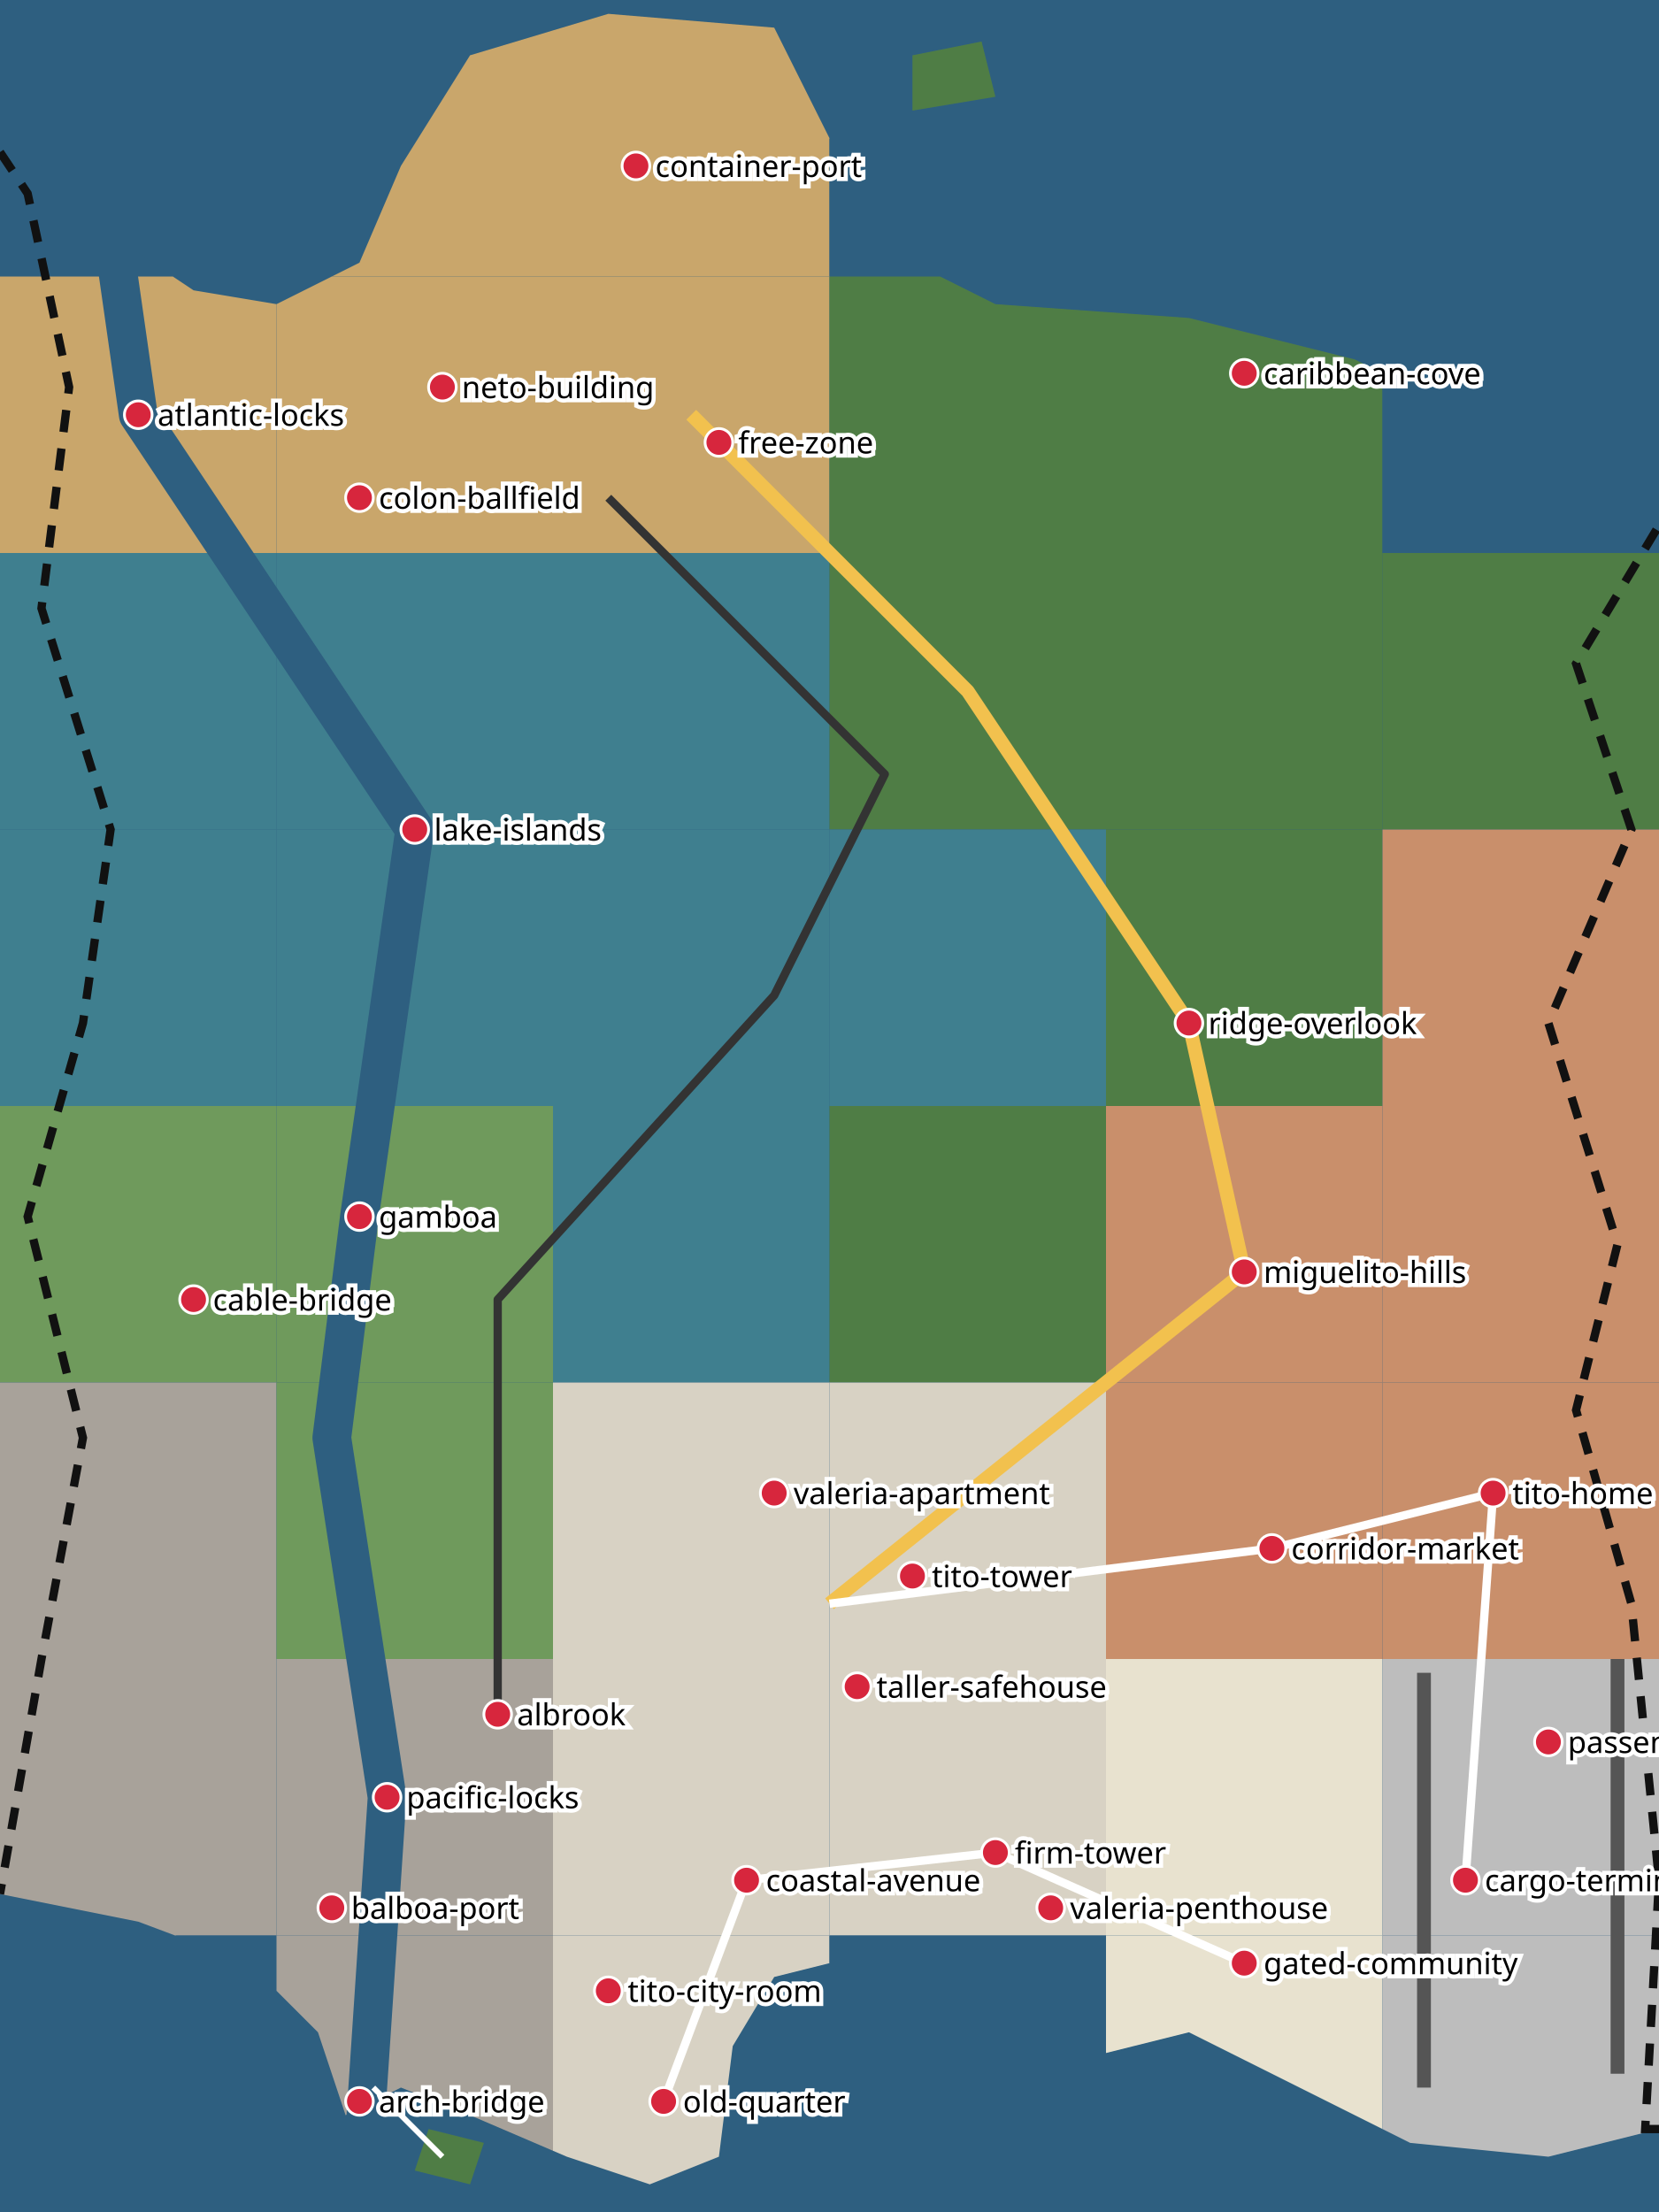
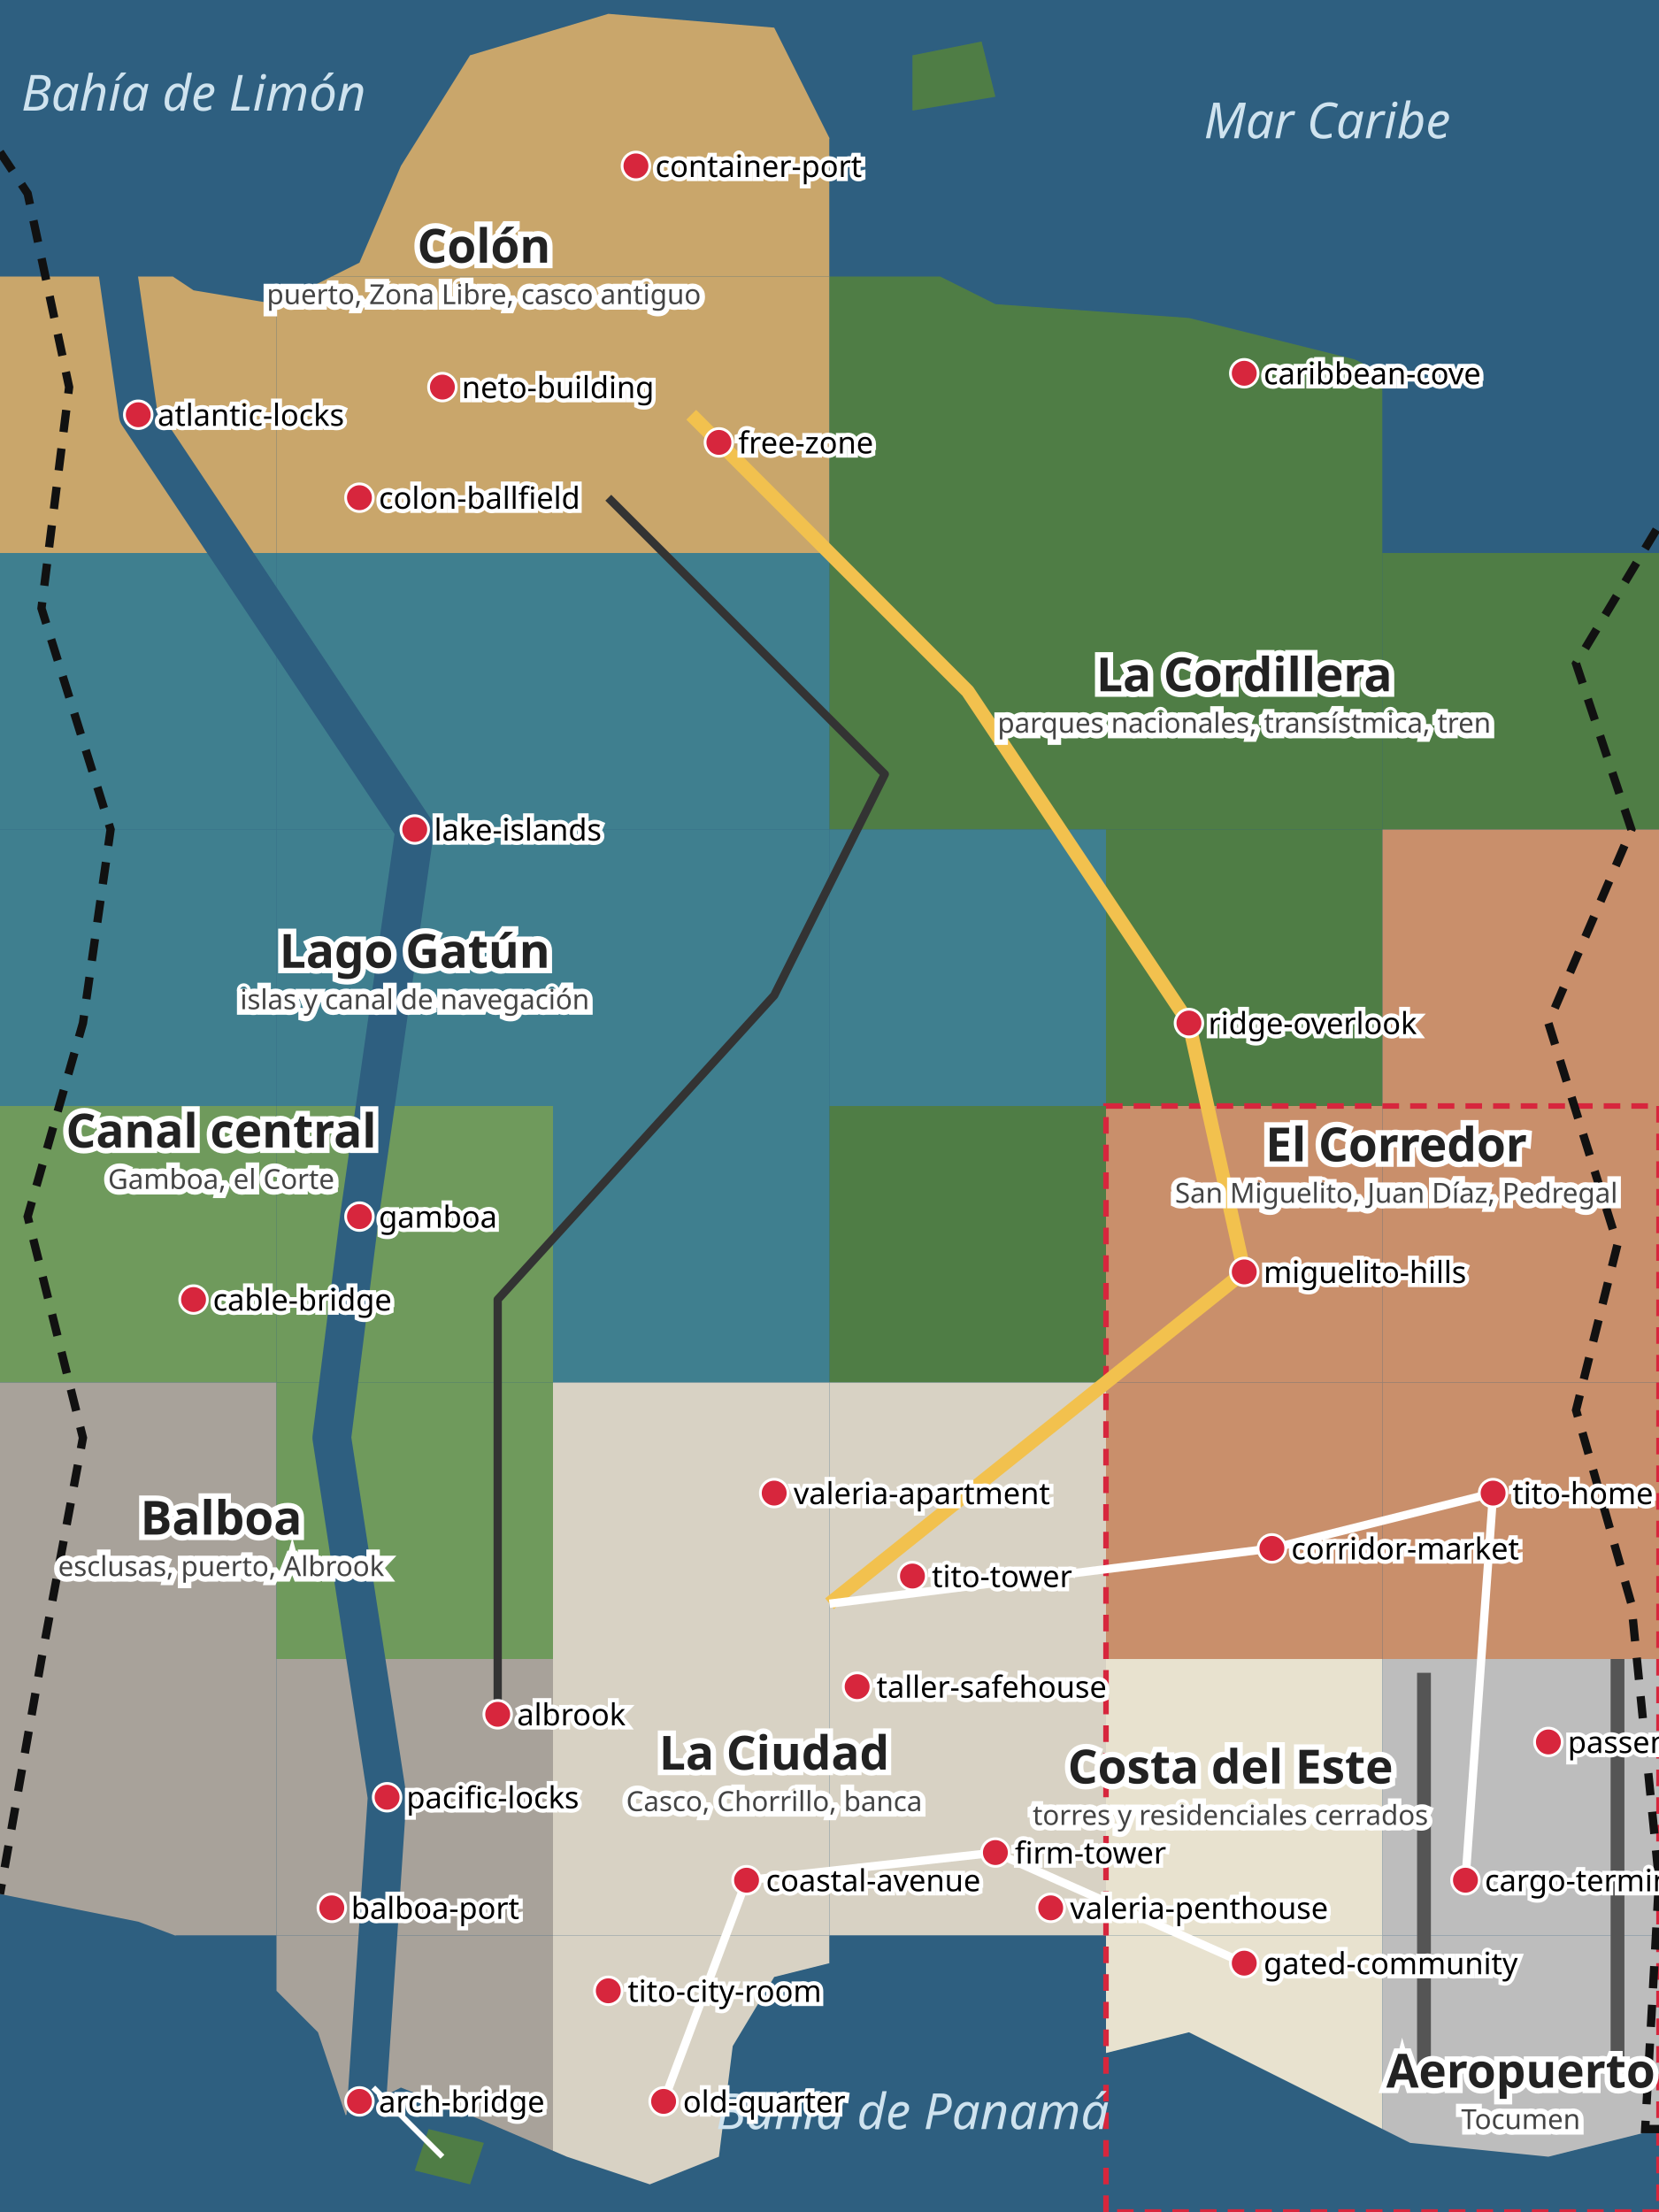
<svg xmlns="http://www.w3.org/2000/svg" width="600" height="800" font-family="sans-serif">
  <rect width="100%" height="100%" fill="#2e5f80" />
  <defs>
    <clipPath id="land">
      <polygon points="0,685 50,695 90,710 115,735 125,765 145,755 170,765 205,780 235,790 260,780 265,740 280,715 320,705 360,715 390,745 430,735 470,755 510,775 560,780 600,770 600,190 550,160 490,130 430,115 360,110 320,90 300,50 280,10 220,5 170,20 145,60 130,95 100,110 70,105 40,85 15,60 0,55" />
    </clipPath>
  </defs>
  <g clip-path="url(#land)">
    <rect x="0.0" y="0.0" width="100.0" height="100.0" fill="#2e5f80" />
    <rect x="100.0" y="0.0" width="100.0" height="100.0" fill="#c9a66b" />
    <rect x="200.0" y="0.0" width="100.0" height="100.0" fill="#c9a66b" />
    <rect x="300.0" y="0.0" width="100.0" height="100.0" fill="#2e5f80" />
    <rect x="400.0" y="0.0" width="100.0" height="100.0" fill="#2e5f80" />
    <rect x="500.0" y="0.0" width="100.0" height="100.0" fill="#2e5f80" />
    <rect x="0.0" y="100.0" width="100.0" height="100.0" fill="#c9a66b" />
    <rect x="100.0" y="100.0" width="100.0" height="100.0" fill="#c9a66b" />
    <rect x="200.0" y="100.0" width="100.0" height="100.0" fill="#c9a66b" />
    <rect x="300.0" y="100.0" width="100.0" height="100.0" fill="#4f7d45" />
    <rect x="400.0" y="100.0" width="100.0" height="100.0" fill="#4f7d45" />
    <rect x="500.0" y="100.0" width="100.0" height="100.0" fill="#2e5f80" />
    <rect x="0.0" y="200.0" width="100.0" height="100.0" fill="#3f7f8f" />
    <rect x="100.0" y="200.0" width="100.0" height="100.0" fill="#3f7f8f" />
    <rect x="200.0" y="200.0" width="100.0" height="100.0" fill="#3f7f8f" />
    <rect x="300.0" y="200.0" width="100.0" height="100.0" fill="#4f7d45" />
    <rect x="400.0" y="200.0" width="100.0" height="100.0" fill="#4f7d45" />
    <rect x="500.0" y="200.0" width="100.0" height="100.0" fill="#4f7d45" />
    <rect x="0.0" y="300.0" width="100.0" height="100.0" fill="#3f7f8f" />
    <rect x="100.0" y="300.0" width="100.0" height="100.0" fill="#3f7f8f" />
    <rect x="200.0" y="300.0" width="100.0" height="100.0" fill="#3f7f8f" />
    <rect x="300.0" y="300.0" width="100.0" height="100.0" fill="#3f7f8f" />
    <rect x="400.0" y="300.0" width="100.0" height="100.0" fill="#4f7d45" />
    <rect x="500.0" y="300.0" width="100.0" height="100.0" fill="#c98f6b" />
    <rect x="0.0" y="400.0" width="100.0" height="100.0" fill="#6f9a5c" />
    <rect x="100.0" y="400.0" width="100.0" height="100.0" fill="#6f9a5c" />
    <rect x="200.0" y="400.0" width="100.0" height="100.0" fill="#3f7f8f" />
    <rect x="300.0" y="400.0" width="100.0" height="100.0" fill="#4f7d45" />
    <rect x="400.0" y="400.0" width="100.0" height="100.0" fill="#c98f6b" />
    <rect x="500.0" y="400.0" width="100.0" height="100.0" fill="#c98f6b" />
    <rect x="0.0" y="500.0" width="100.0" height="100.0" fill="#a8a29a" />
    <rect x="100.0" y="500.0" width="100.0" height="100.0" fill="#6f9a5c" />
    <rect x="200.0" y="500.0" width="100.0" height="100.0" fill="#d8d2c4" />
    <rect x="300.0" y="500.0" width="100.0" height="100.0" fill="#d8d2c4" />
    <rect x="400.0" y="500.0" width="100.0" height="100.0" fill="#c98f6b" />
    <rect x="500.0" y="500.0" width="100.0" height="100.0" fill="#c98f6b" />
    <rect x="0.0" y="600.0" width="100.0" height="100.0" fill="#a8a29a" />
    <rect x="100.0" y="600.0" width="100.0" height="100.0" fill="#a8a29a" />
    <rect x="200.0" y="600.0" width="100.0" height="100.0" fill="#d8d2c4" />
    <rect x="300.0" y="600.0" width="100.0" height="100.0" fill="#d8d2c4" />
    <rect x="400.0" y="600.0" width="100.0" height="100.0" fill="#e8e2cf" />
    <rect x="500.0" y="600.0" width="100.0" height="100.0" fill="#bdbdbd" />
    <rect x="0.0" y="700.0" width="100.0" height="100.0" fill="#2e5f80" />
    <rect x="100.0" y="700.0" width="100.0" height="100.0" fill="#a8a29a" />
    <rect x="200.0" y="700.0" width="100.0" height="100.0" fill="#d8d2c4" />
    <rect x="300.0" y="700.0" width="100.0" height="100.0" fill="#2e5f80" />
    <rect x="400.0" y="700.0" width="100.0" height="100.0" fill="#e8e2cf" />
    <rect x="500.0" y="700.0" width="100.0" height="100.0" fill="#bdbdbd" />
  </g>
  <polygon points="150,785 170,790 175,775 155,770" fill="#4f7d45" />
  <polygon points="330,40 360,35 355,15 330,20" fill="#4f7d45" />
+   <rect x="400" y="400" width="200" height="400" fill="none" stroke="#d7263d" stroke-width="2" stroke-dasharray="6 4" />
  <polyline points="0,55 10,70 25,140 15,220 40,300 30,370 10,440 30,520 15,600 0,685" fill="none" stroke="#111" stroke-width="3" stroke-dasharray="8 6" />
  <polyline points="600,770 595,770 600,680 590,580 570,510 585,450 560,370 590,300 570,240 600,190" fill="none" stroke="#111" stroke-width="3" stroke-dasharray="8 6" />
  <polyline points="30,10 50,150 150,300 130,440 120,520 140,650 130,800" fill="none" stroke="#2e5f80" stroke-width="14" stroke-linejoin="round" />
  <polyline points="250,150 350,250 430,370 450,460 300,580" fill="none" stroke="#f2c14e" stroke-width="5" stroke-linejoin="round" />
  <polyline points="220,180 320,280 280,360 180,470 180,620" fill="none" stroke="#333" stroke-width="3" stroke-linejoin="round" />
  <polyline points="300,580 460,560 540,540 530,680" fill="none" stroke="#fff" stroke-width="3" stroke-linejoin="round" />
  <polyline points="240,760 270,680 360,670 450,710" fill="none" stroke="#fff" stroke-width="3" stroke-linejoin="round" />
  <polyline points="135,755 150,770 160,780" fill="none" stroke="#fff" stroke-width="2" stroke-linejoin="round" />
  <polyline points="515,755 515,605" fill="none" stroke="#555" stroke-width="5" stroke-linejoin="round" />
  <polyline points="585,750 585,600" fill="none" stroke="#555" stroke-width="5" stroke-linejoin="round" />
+   <text x="175" y="95" font-size="17" font-weight="bold" fill="#222" stroke="#fff" stroke-width="4" paint-order="stroke" text-anchor="middle">Colón</text>
+   <text x="175" y="110" font-size="10" fill="#444" stroke="#fff" stroke-width="4" paint-order="stroke" text-anchor="middle">puerto, Zona Libre, casco antiguo</text>
+   <text x="150" y="350" font-size="17" font-weight="bold" fill="#222" stroke="#fff" stroke-width="4" paint-order="stroke" text-anchor="middle">Lago Gatún</text>
+   <text x="150" y="365" font-size="10" fill="#444" stroke="#fff" stroke-width="4" paint-order="stroke" text-anchor="middle">islas y canal de navegación</text>
+   <text x="450" y="250" font-size="17" font-weight="bold" fill="#222" stroke="#fff" stroke-width="4" paint-order="stroke" text-anchor="middle">La Cordillera</text>
+   <text x="450" y="265" font-size="10" fill="#444" stroke="#fff" stroke-width="4" paint-order="stroke" text-anchor="middle">parques nacionales, transístmica, tren</text>
+   <text x="80" y="415" font-size="17" font-weight="bold" fill="#222" stroke="#fff" stroke-width="4" paint-order="stroke" text-anchor="middle">Canal central</text>
+   <text x="80" y="430" font-size="10" fill="#444" stroke="#fff" stroke-width="4" paint-order="stroke" text-anchor="middle">Gamboa, el Corte</text>
+   <text x="80" y="555" font-size="17" font-weight="bold" fill="#222" stroke="#fff" stroke-width="4" paint-order="stroke" text-anchor="middle">Balboa</text>
+   <text x="80" y="570" font-size="10" fill="#444" stroke="#fff" stroke-width="4" paint-order="stroke" text-anchor="middle">esclusas, puerto, Albrook</text>
+   <text x="280" y="640" font-size="17" font-weight="bold" fill="#222" stroke="#fff" stroke-width="4" paint-order="stroke" text-anchor="middle">La Ciudad</text>
+   <text x="280" y="655" font-size="10" fill="#444" stroke="#fff" stroke-width="4" paint-order="stroke" text-anchor="middle">Casco, Chorrillo, banca</text>
+   <text x="445" y="645" font-size="17" font-weight="bold" fill="#222" stroke="#fff" stroke-width="4" paint-order="stroke" text-anchor="middle">Costa del Este</text>
+   <text x="445" y="660" font-size="10" fill="#444" stroke="#fff" stroke-width="4" paint-order="stroke" text-anchor="middle">torres y residenciales cerrados</text>
+   <text x="505" y="420" font-size="17" font-weight="bold" fill="#222" stroke="#fff" stroke-width="4" paint-order="stroke" text-anchor="middle">El Corredor</text>
+   <text x="505" y="435" font-size="10" fill="#444" stroke="#fff" stroke-width="4" paint-order="stroke" text-anchor="middle">San Miguelito, Juan Díaz, Pedregal</text>
+   <text x="550" y="755" font-size="17" font-weight="bold" fill="#222" stroke="#fff" stroke-width="4" paint-order="stroke" text-anchor="middle">Aeropuerto</text>
+   <text x="550" y="770" font-size="10" fill="#444" stroke="#fff" stroke-width="4" paint-order="stroke" text-anchor="middle">Tocumen</text>
+   <text x="480" y="50" font-size="18" font-style="italic" fill="#cfe3ef" text-anchor="middle">Mar Caribe</text>
+   <text x="70" y="40" font-size="18" font-style="italic" fill="#cfe3ef" text-anchor="middle">Bahía de Limón</text>
+   <text x="330" y="770" font-size="18" font-style="italic" fill="#cfe3ef" text-anchor="middle">Bahía de Panamá</text>
  <circle cx="230" cy="60" r="5" fill="#d7263d" stroke="#fff" />
  <text x="237" y="64" font-size="11" fill="#000" stroke="#fff" stroke-width="3" paint-order="stroke">container-port</text>
  <circle cx="260" cy="160" r="5" fill="#d7263d" stroke="#fff" />
  <text x="267" y="164" font-size="11" fill="#000" stroke="#fff" stroke-width="3" paint-order="stroke">free-zone</text>
  <circle cx="160" cy="140" r="5" fill="#d7263d" stroke="#fff" />
  <text x="167" y="144" font-size="11" fill="#000" stroke="#fff" stroke-width="3" paint-order="stroke">neto-building</text>
  <circle cx="130" cy="180" r="5" fill="#d7263d" stroke="#fff" />
  <text x="137" y="184" font-size="11" fill="#000" stroke="#fff" stroke-width="3" paint-order="stroke">colon-ballfield</text>
  <circle cx="50" cy="150" r="5" fill="#d7263d" stroke="#fff" />
  <text x="57" y="154" font-size="11" fill="#000" stroke="#fff" stroke-width="3" paint-order="stroke">atlantic-locks</text>
  <circle cx="150" cy="300" r="5" fill="#d7263d" stroke="#fff" />
  <text x="157" y="304" font-size="11" fill="#000" stroke="#fff" stroke-width="3" paint-order="stroke">lake-islands</text>
  <circle cx="430" cy="370" r="5" fill="#d7263d" stroke="#fff" />
  <text x="437" y="374" font-size="11" fill="#000" stroke="#fff" stroke-width="3" paint-order="stroke">ridge-overlook</text>
  <circle cx="450" cy="135" r="5" fill="#d7263d" stroke="#fff" />
  <text x="457" y="139" font-size="11" fill="#000" stroke="#fff" stroke-width="3" paint-order="stroke">caribbean-cove</text>
  <circle cx="130" cy="440" r="5" fill="#d7263d" stroke="#fff" />
  <text x="137" y="444" font-size="11" fill="#000" stroke="#fff" stroke-width="3" paint-order="stroke">gamboa</text>
  <circle cx="70" cy="470" r="5" fill="#d7263d" stroke="#fff" />
  <text x="77" y="474" font-size="11" fill="#000" stroke="#fff" stroke-width="3" paint-order="stroke">cable-bridge</text>
  <circle cx="140" cy="650" r="5" fill="#d7263d" stroke="#fff" />
  <text x="147" y="654" font-size="11" fill="#000" stroke="#fff" stroke-width="3" paint-order="stroke">pacific-locks</text>
  <circle cx="120" cy="690" r="5" fill="#d7263d" stroke="#fff" />
  <text x="127" y="694" font-size="11" fill="#000" stroke="#fff" stroke-width="3" paint-order="stroke">balboa-port</text>
  <circle cx="180" cy="620" r="5" fill="#d7263d" stroke="#fff" />
  <text x="187" y="624" font-size="11" fill="#000" stroke="#fff" stroke-width="3" paint-order="stroke">albrook</text>
  <circle cx="130" cy="760" r="5" fill="#d7263d" stroke="#fff" />
  <text x="137" y="764" font-size="11" fill="#000" stroke="#fff" stroke-width="3" paint-order="stroke">arch-bridge</text>
  <circle cx="240" cy="760" r="5" fill="#d7263d" stroke="#fff" />
  <text x="247" y="764" font-size="11" fill="#000" stroke="#fff" stroke-width="3" paint-order="stroke">old-quarter</text>
  <circle cx="220" cy="720" r="5" fill="#d7263d" stroke="#fff" />
  <text x="227" y="724" font-size="11" fill="#000" stroke="#fff" stroke-width="3" paint-order="stroke">tito-city-room</text>
  <circle cx="270" cy="680" r="5" fill="#d7263d" stroke="#fff" />
  <text x="277" y="684" font-size="11" fill="#000" stroke="#fff" stroke-width="3" paint-order="stroke">coastal-avenue</text>
  <circle cx="310" cy="610" r="5" fill="#d7263d" stroke="#fff" />
  <text x="317" y="614" font-size="11" fill="#000" stroke="#fff" stroke-width="3" paint-order="stroke">taller-safehouse</text>
  <circle cx="360" cy="670" r="5" fill="#d7263d" stroke="#fff" />
  <text x="367" y="674" font-size="11" fill="#000" stroke="#fff" stroke-width="3" paint-order="stroke">firm-tower</text>
  <circle cx="380" cy="690" r="5" fill="#d7263d" stroke="#fff" />
  <text x="387" y="694" font-size="11" fill="#000" stroke="#fff" stroke-width="3" paint-order="stroke">valeria-penthouse</text>
  <circle cx="280" cy="540" r="5" fill="#d7263d" stroke="#fff" />
  <text x="287" y="544" font-size="11" fill="#000" stroke="#fff" stroke-width="3" paint-order="stroke">valeria-apartment</text>
  <circle cx="330" cy="570" r="5" fill="#d7263d" stroke="#fff" />
  <text x="337" y="574" font-size="11" fill="#000" stroke="#fff" stroke-width="3" paint-order="stroke">tito-tower</text>
  <circle cx="450" cy="710" r="5" fill="#d7263d" stroke="#fff" />
  <text x="457" y="714" font-size="11" fill="#000" stroke="#fff" stroke-width="3" paint-order="stroke">gated-community</text>
  <circle cx="450" cy="460" r="5" fill="#d7263d" stroke="#fff" />
  <text x="457" y="464" font-size="11" fill="#000" stroke="#fff" stroke-width="3" paint-order="stroke">miguelito-hills</text>
  <circle cx="540" cy="540" r="5" fill="#d7263d" stroke="#fff" />
  <text x="547" y="544" font-size="11" fill="#000" stroke="#fff" stroke-width="3" paint-order="stroke">tito-home</text>
  <circle cx="460" cy="560" r="5" fill="#d7263d" stroke="#fff" />
  <text x="467" y="564" font-size="11" fill="#000" stroke="#fff" stroke-width="3" paint-order="stroke">corridor-market</text>
  <circle cx="560" cy="630" r="5" fill="#d7263d" stroke="#fff" />
  <text x="567" y="634" font-size="11" fill="#000" stroke="#fff" stroke-width="3" paint-order="stroke">passenger-terminal</text>
  <circle cx="530" cy="680" r="5" fill="#d7263d" stroke="#fff" />
  <text x="537" y="684" font-size="11" fill="#000" stroke="#fff" stroke-width="3" paint-order="stroke">cargo-terminal</text>
</svg>
